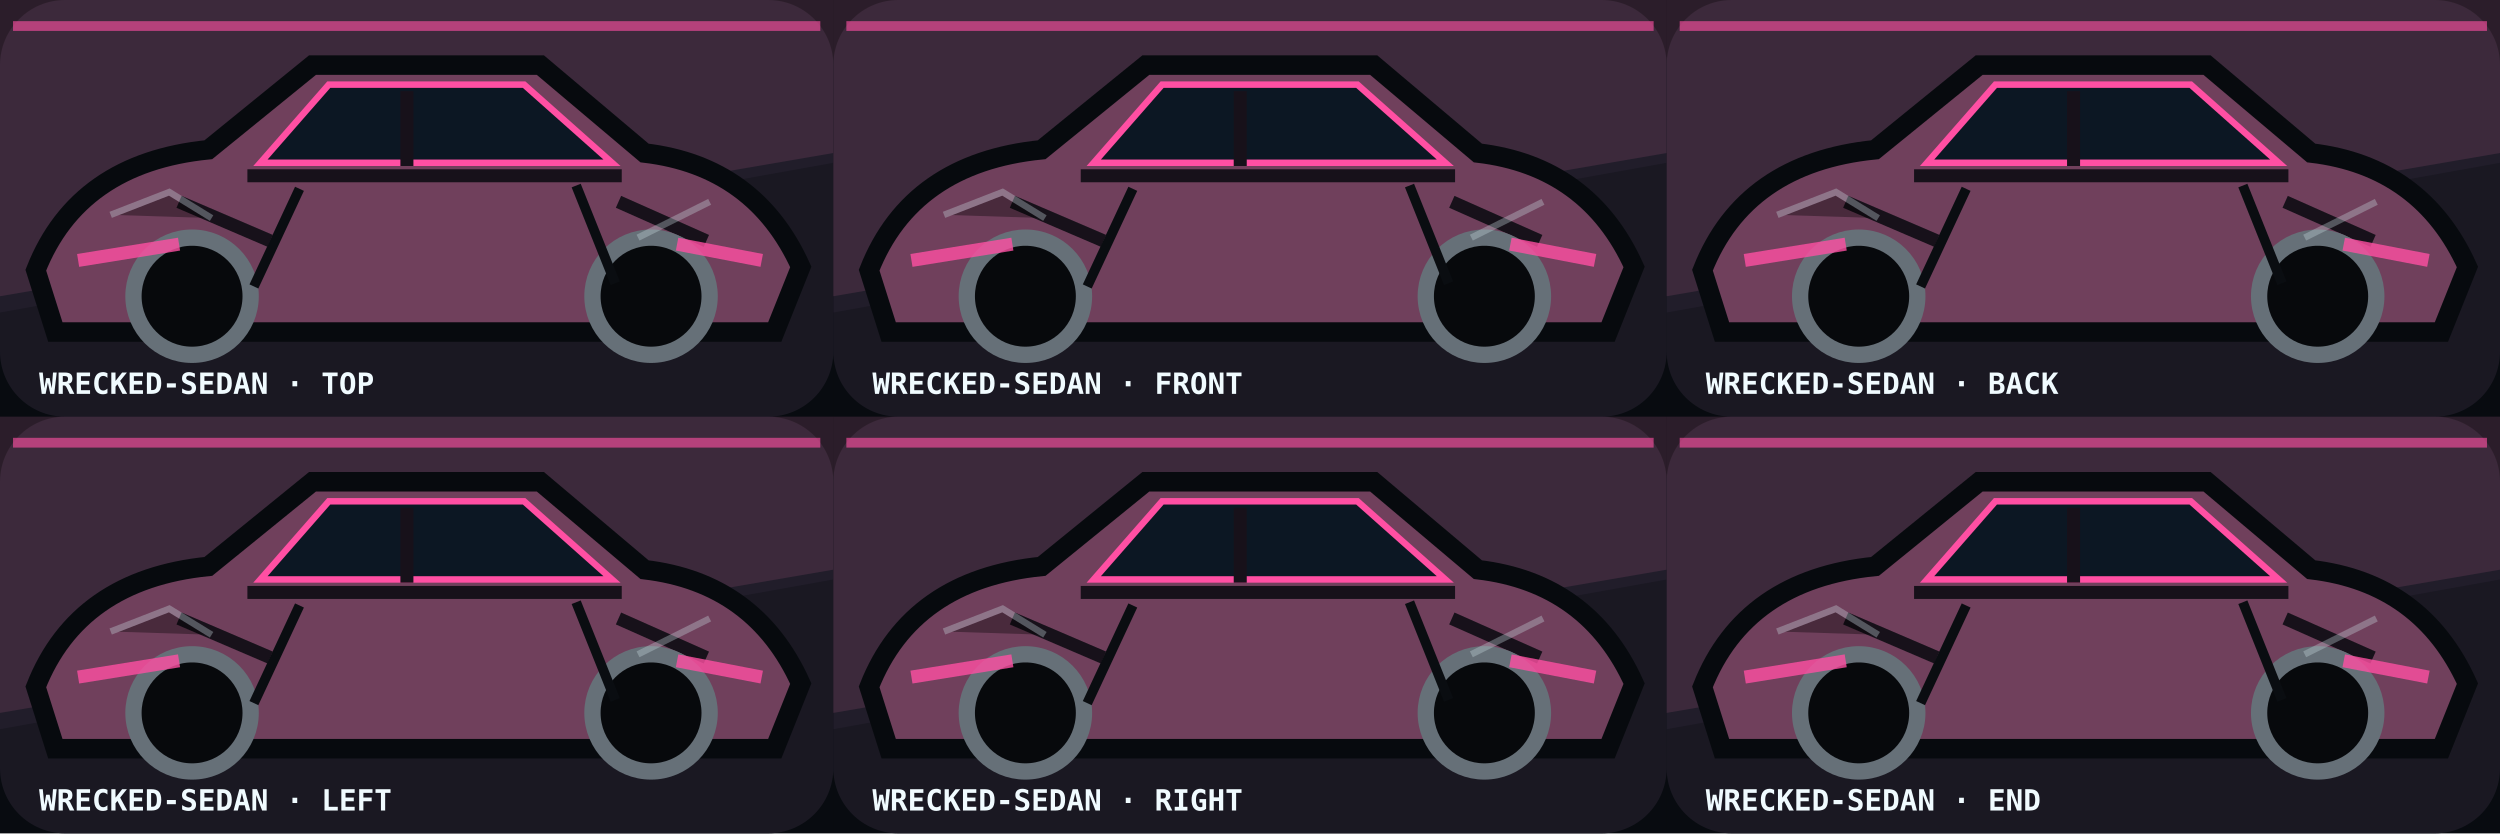
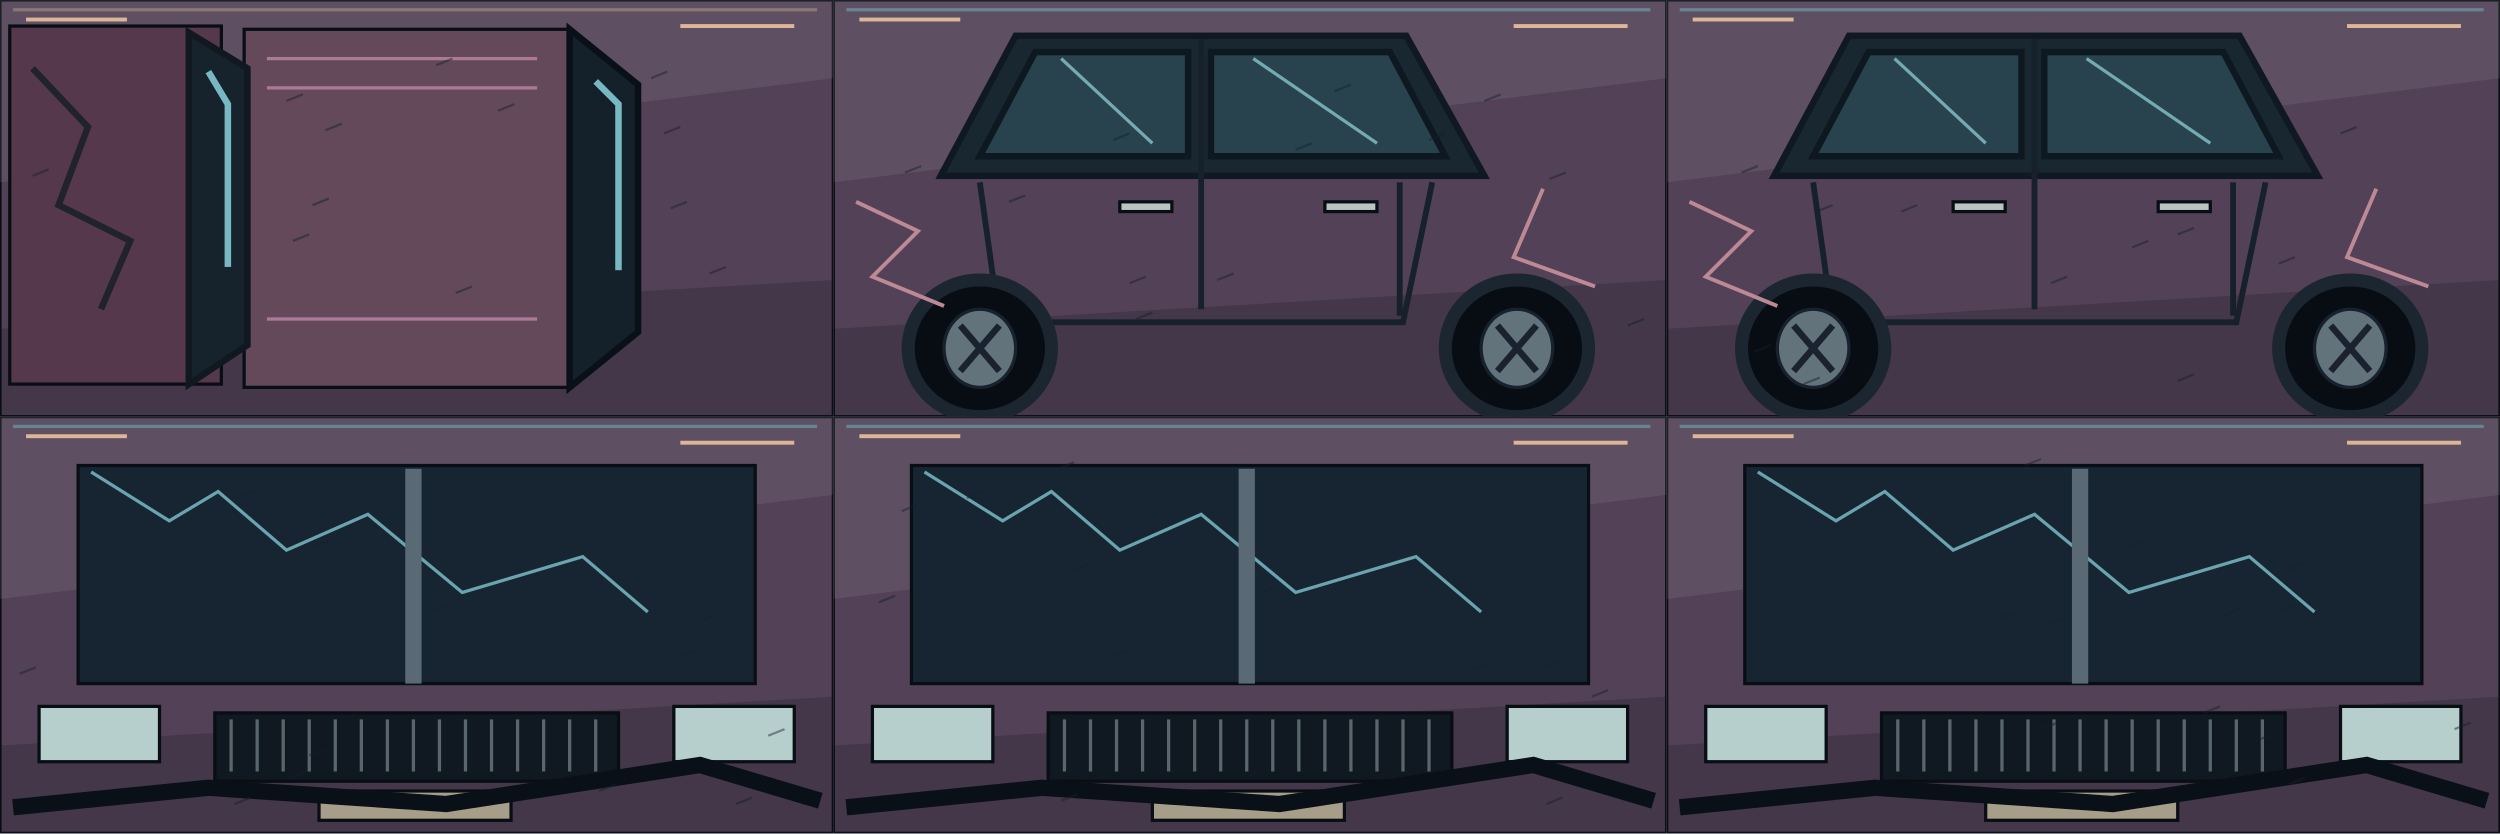
<svg xmlns="http://www.w3.org/2000/svg" width="768" height="256" viewBox="0 0 768 256">
-   <rect width="768" height="256" fill="#080b10" />
-   <g transform="translate(0 0)">
-     <rect width="256" height="128" rx="20" fill="#211d2a" />
-     <path d="M0 0H256V47L0 91Z" fill="#70405c" opacity=".34" />
-     <path d="M0 96L256 50V128H0Z" fill="#070a0e" opacity=".28" />
-     <path d="M4 8L252 8" stroke="#ff4fa3" stroke-width="3" opacity=".62" />
-     <path d="M11 83Q24 50 64 46L96 20H166L198 47Q232 51 246 82L238 102H17Z" fill="#70405c" stroke="#070a0e" stroke-width="6" />
-     <path d="M101 26h60l27 24H80Z" fill="#0c1723" stroke="#ff4fa3" stroke-width="2" />
-     <path d="M125 28v23M76 54h115M55 62l28 12m107-12l27 12" stroke="#17111a" stroke-width="4" />
-     <circle cx="59" cy="91" r="18" fill="#07090c" stroke="#667078" stroke-width="5" />
-     <circle cx="200" cy="91" r="18" fill="#07090c" stroke="#667078" stroke-width="5" />
-     <path d="M24 80l31-5m153 0l26 5" stroke="#ff4fa3" stroke-width="4" opacity=".8" />
-     <path d="M92 58l-14 30m99-31l12 30" stroke="#0a0d11" stroke-width="3" />
-     <path d="M34 66l18-7 13 8M218 62l-22 11" stroke="#c7d8de" stroke-width="2" opacity=".35" />
-     <text x="12" y="121" fill="#f0fbff" font-family="monospace" font-size="9" font-weight="700">WRECKED-SEDAN · TOP</text>
-   </g>
-   <g transform="translate(256 0)">
-     <rect width="256" height="128" rx="20" fill="#211d2a" />
-     <path d="M0 0H256V47L0 91Z" fill="#70405c" opacity=".34" />
-     <path d="M0 96L256 50V128H0Z" fill="#070a0e" opacity=".28" />
-     <path d="M4 8L252 8" stroke="#ff4fa3" stroke-width="3" opacity=".62" />
-     <path d="M11 83Q24 50 64 46L96 20H166L198 47Q232 51 246 82L238 102H17Z" fill="#70405c" stroke="#070a0e" stroke-width="6" />
-     <path d="M101 26h60l27 24H80Z" fill="#0c1723" stroke="#ff4fa3" stroke-width="2" />
-     <path d="M125 28v23M76 54h115M55 62l28 12m107-12l27 12" stroke="#17111a" stroke-width="4" />
-     <circle cx="59" cy="91" r="18" fill="#07090c" stroke="#667078" stroke-width="5" />
-     <circle cx="200" cy="91" r="18" fill="#07090c" stroke="#667078" stroke-width="5" />
-     <path d="M24 80l31-5m153 0l26 5" stroke="#ff4fa3" stroke-width="4" opacity=".8" />
-     <path d="M92 58l-14 30m99-31l12 30" stroke="#0a0d11" stroke-width="3" />
-     <path d="M34 66l18-7 13 8M218 62l-22 11" stroke="#c7d8de" stroke-width="2" opacity=".35" />
-     <text x="12" y="121" fill="#f0fbff" font-family="monospace" font-size="9" font-weight="700">WRECKED-SEDAN · FRONT</text>
-   </g>
-   <g transform="translate(512 0)">
-     <rect width="256" height="128" rx="20" fill="#211d2a" />
-     <path d="M0 0H256V47L0 91Z" fill="#70405c" opacity=".34" />
-     <path d="M0 96L256 50V128H0Z" fill="#070a0e" opacity=".28" />
-     <path d="M4 8L252 8" stroke="#ff4fa3" stroke-width="3" opacity=".62" />
-     <path d="M11 83Q24 50 64 46L96 20H166L198 47Q232 51 246 82L238 102H17Z" fill="#70405c" stroke="#070a0e" stroke-width="6" />
-     <path d="M101 26h60l27 24H80Z" fill="#0c1723" stroke="#ff4fa3" stroke-width="2" />
-     <path d="M125 28v23M76 54h115M55 62l28 12m107-12l27 12" stroke="#17111a" stroke-width="4" />
-     <circle cx="59" cy="91" r="18" fill="#07090c" stroke="#667078" stroke-width="5" />
-     <circle cx="200" cy="91" r="18" fill="#07090c" stroke="#667078" stroke-width="5" />
-     <path d="M24 80l31-5m153 0l26 5" stroke="#ff4fa3" stroke-width="4" opacity=".8" />
-     <path d="M92 58l-14 30m99-31l12 30" stroke="#0a0d11" stroke-width="3" />
-     <path d="M34 66l18-7 13 8M218 62l-22 11" stroke="#c7d8de" stroke-width="2" opacity=".35" />
-     <text x="12" y="121" fill="#f0fbff" font-family="monospace" font-size="9" font-weight="700">WRECKED-SEDAN · BACK</text>
-   </g>
-   <g transform="translate(0 128)">
-     <rect width="256" height="128" rx="20" fill="#211d2a" />
-     <path d="M0 0H256V47L0 91Z" fill="#70405c" opacity=".34" />
-     <path d="M0 96L256 50V128H0Z" fill="#070a0e" opacity=".28" />
-     <path d="M4 8L252 8" stroke="#ff4fa3" stroke-width="3" opacity=".62" />
-     <path d="M11 83Q24 50 64 46L96 20H166L198 47Q232 51 246 82L238 102H17Z" fill="#70405c" stroke="#070a0e" stroke-width="6" />
-     <path d="M101 26h60l27 24H80Z" fill="#0c1723" stroke="#ff4fa3" stroke-width="2" />
-     <path d="M125 28v23M76 54h115M55 62l28 12m107-12l27 12" stroke="#17111a" stroke-width="4" />
-     <circle cx="59" cy="91" r="18" fill="#07090c" stroke="#667078" stroke-width="5" />
-     <circle cx="200" cy="91" r="18" fill="#07090c" stroke="#667078" stroke-width="5" />
-     <path d="M24 80l31-5m153 0l26 5" stroke="#ff4fa3" stroke-width="4" opacity=".8" />
-     <path d="M92 58l-14 30m99-31l12 30" stroke="#0a0d11" stroke-width="3" />
-     <path d="M34 66l18-7 13 8M218 62l-22 11" stroke="#c7d8de" stroke-width="2" opacity=".35" />
-     <text x="12" y="121" fill="#f0fbff" font-family="monospace" font-size="9" font-weight="700">WRECKED-SEDAN · LEFT</text>
-   </g>
-   <g transform="translate(256 128)">
-     <rect width="256" height="128" rx="20" fill="#211d2a" />
-     <path d="M0 0H256V47L0 91Z" fill="#70405c" opacity=".34" />
-     <path d="M0 96L256 50V128H0Z" fill="#070a0e" opacity=".28" />
-     <path d="M4 8L252 8" stroke="#ff4fa3" stroke-width="3" opacity=".62" />
-     <path d="M11 83Q24 50 64 46L96 20H166L198 47Q232 51 246 82L238 102H17Z" fill="#70405c" stroke="#070a0e" stroke-width="6" />
-     <path d="M101 26h60l27 24H80Z" fill="#0c1723" stroke="#ff4fa3" stroke-width="2" />
-     <path d="M125 28v23M76 54h115M55 62l28 12m107-12l27 12" stroke="#17111a" stroke-width="4" />
-     <circle cx="59" cy="91" r="18" fill="#07090c" stroke="#667078" stroke-width="5" />
-     <circle cx="200" cy="91" r="18" fill="#07090c" stroke="#667078" stroke-width="5" />
-     <path d="M24 80l31-5m153 0l26 5" stroke="#ff4fa3" stroke-width="4" opacity=".8" />
-     <path d="M92 58l-14 30m99-31l12 30" stroke="#0a0d11" stroke-width="3" />
-     <path d="M34 66l18-7 13 8M218 62l-22 11" stroke="#c7d8de" stroke-width="2" opacity=".35" />
-     <text x="12" y="121" fill="#f0fbff" font-family="monospace" font-size="9" font-weight="700">WRECKED-SEDAN · RIGHT</text>
-   </g>
-   <g transform="translate(512 128)">
-     <rect width="256" height="128" rx="20" fill="#211d2a" />
-     <path d="M0 0H256V47L0 91Z" fill="#70405c" opacity=".34" />
-     <path d="M0 96L256 50V128H0Z" fill="#070a0e" opacity=".28" />
-     <path d="M4 8L252 8" stroke="#ff4fa3" stroke-width="3" opacity=".62" />
-     <path d="M11 83Q24 50 64 46L96 20H166L198 47Q232 51 246 82L238 102H17Z" fill="#70405c" stroke="#070a0e" stroke-width="6" />
-     <path d="M101 26h60l27 24H80Z" fill="#0c1723" stroke="#ff4fa3" stroke-width="2" />
-     <path d="M125 28v23M76 54h115M55 62l28 12m107-12l27 12" stroke="#17111a" stroke-width="4" />
-     <circle cx="59" cy="91" r="18" fill="#07090c" stroke="#667078" stroke-width="5" />
-     <circle cx="200" cy="91" r="18" fill="#07090c" stroke="#667078" stroke-width="5" />
-     <path d="M24 80l31-5m153 0l26 5" stroke="#ff4fa3" stroke-width="4" opacity=".8" />
-     <path d="M92 58l-14 30m99-31l12 30" stroke="#0a0d11" stroke-width="3" />
-     <path d="M34 66l18-7 13 8M218 62l-22 11" stroke="#c7d8de" stroke-width="2" opacity=".35" />
-     <text x="12" y="121" fill="#f0fbff" font-family="monospace" font-size="9" font-weight="700">WRECKED-SEDAN · END</text>
+   <defs>
+     <clipPath id="cell">
+       <rect width="256" height="128" />
+     </clipPath>
+   </defs>
+   <g transform="translate(0 0)" clip-path="url(#cell)">
+     <rect x="0" y="0" width="256" height="128" fill="#534257" stroke="#090e15" />
+     <path d="M0 0H256V24L0 56Z" fill="#b1b8b4" stroke="none" stroke-width="1" opacity=".12" />
+     <path d="M0 101L256 86V128H0Z" fill="#080f19" stroke="none" stroke-width="1" opacity=".22" />
+     <rect x="3" y="8" width="65" height="110" fill="#56384c" stroke="#090e15" />
+     <rect x="75" y="9" width="100" height="110" fill="#634959" stroke="#090e15" />
+     <path d="M58 10l18 11v85l-18 12Z" fill="#17232c" stroke="#111820" stroke-width="2" />
+     <path d="M175 9l21 17v76l-21 17Z" fill="#14212b" stroke="#0a1018" stroke-width="2" />
+     <path d="M64 22l6 10v50m113-57l7 7v51" fill="none" stroke="#77b8c3" stroke-width="2" />
+     <path d="M82 18h83m-83 9h83m-83 71h83" fill="none" stroke="#ad7999" stroke-width="1" />
+     <path d="M10 21l17 18 -9 24 22 11 -9 21" fill="none" stroke="#20222e" stroke-width="2" />
+     <path d="M8 6h31m170 2h35" fill="none" stroke="#dcb696" stroke-width="1.2" />
+     <path d="M218 84l5 -2" fill="none" stroke="#131e2b" stroke-width="0.7" opacity=".45" />
+     <path d="M10 54l5 -2" fill="none" stroke="#131e2b" stroke-width="0.7" opacity=".45" />
+     <path d="M90 74l5 -2" fill="none" stroke="#131e2b" stroke-width="0.7" opacity=".45" />
+     <path d="M88 31l5 -2" fill="none" stroke="#131e2b" stroke-width="0.7" opacity=".45" />
+     <path d="M134 20l5 -2" fill="none" stroke="#131e2b" stroke-width="0.7" opacity=".45" />
+     <path d="M96 63l5 -2" fill="none" stroke="#131e2b" stroke-width="0.7" opacity=".45" />
+     <path d="M100 40l5 -2" fill="none" stroke="#131e2b" stroke-width="0.7" opacity=".45" />
+     <path d="M200 24l5 -2" fill="none" stroke="#131e2b" stroke-width="0.7" opacity=".45" />
+     <path d="M153 34l5 -2" fill="none" stroke="#131e2b" stroke-width="0.7" opacity=".45" />
+     <path d="M140 90l5 -2" fill="none" stroke="#131e2b" stroke-width="0.7" opacity=".45" />
+     <path d="M206 64l5 -2" fill="none" stroke="#131e2b" stroke-width="0.7" opacity=".45" />
+     <path d="M204 41l5 -2" fill="none" stroke="#131e2b" stroke-width="0.7" opacity=".45" />
+     <path d="M4 3H251" fill="none" stroke="#c2a58d" stroke-width="1" opacity=".45" />
+   </g>
+   <g transform="translate(256 0)" clip-path="url(#cell)">
+     <rect x="0" y="0" width="256" height="128" fill="#534257" stroke="#090e15" />
+     <path d="M0 0H256V24L0 56Z" fill="#b1b8b4" stroke="none" stroke-width="1" opacity=".12" />
+     <path d="M0 101L256 86V128H0Z" fill="#080f19" stroke="none" stroke-width="1" opacity=".22" />
+     <path d="M56 11h120l24 43H33Z" fill="#192731" stroke="#101824" stroke-width="2" />
+     <path d="M62 16h47v32H45Zm54 0h55l17 32h-72Z" fill="#28434e" stroke="#0e1821" stroke-width="2" />
+     <path d="M70 18l28 26m31-26l38 26" fill="none" stroke="#74aab2" stroke-width="1" />
+     <path d="M113 12v83M45 56l6 43h124l9-43M174 56v41" fill="none" stroke="#17212c" stroke-width="1.8" />
+     <rect x="88" y="62" width="16" height="3" fill="#bac4c3" stroke="#090e15" />
+     <rect x="151" y="62" width="16" height="3" fill="#bac4c3" stroke="#090e15" />
+     <ellipse cx="45" cy="107" rx="22" ry="21" fill="#080d14" stroke="#1b2630" stroke-width="4" />
+     <ellipse cx="45" cy="107" rx="11" ry="12" fill="#63737b" stroke="#17222e" />
+     <path d="M39 100l12 14m-12 0l12-14" stroke="#19222e" stroke-width="2" />
+     <ellipse cx="210" cy="107" rx="22" ry="21" fill="#080d14" stroke="#1b2630" stroke-width="4" />
+     <ellipse cx="210" cy="107" rx="11" ry="12" fill="#63737b" stroke="#17222e" />
+     <path d="M204 100l12 14m-12 0l12-14" stroke="#19222e" stroke-width="2" />
+     <path d="M7 62l19 9 -14 14 22 9m184-36l-9 21 25 9" fill="none" stroke="#bc8994" stroke-width="1.2" />
+     <path d="M8 6h31m170 2h35" fill="none" stroke="#dcb696" stroke-width="1.2" />
+     <path d="M154 28l5 -2" fill="none" stroke="#131e2b" stroke-width="0.7" opacity=".45" />
+     <path d="M200 31l5 -2" fill="none" stroke="#131e2b" stroke-width="0.7" opacity=".45" />
+     <path d="M93 98l5 -2" fill="none" stroke="#131e2b" stroke-width="0.7" opacity=".45" />
+     <path d="M91 87l5 -2" fill="none" stroke="#131e2b" stroke-width="0.7" opacity=".45" />
+     <path d="M244 100l5 -2" fill="none" stroke="#131e2b" stroke-width="0.7" opacity=".45" />
+     <path d="M220 55l5 -2" fill="none" stroke="#131e2b" stroke-width="0.7" opacity=".45" />
+     <path d="M183 43l5 -2" fill="none" stroke="#131e2b" stroke-width="0.7" opacity=".45" />
+     <path d="M118 86l5 -2" fill="none" stroke="#131e2b" stroke-width="0.7" opacity=".45" />
+     <path d="M54 62l5 -2" fill="none" stroke="#131e2b" stroke-width="0.7" opacity=".45" />
+     <path d="M86 43l5 -2" fill="none" stroke="#131e2b" stroke-width="0.7" opacity=".45" />
+     <path d="M22 53l5 -2" fill="none" stroke="#131e2b" stroke-width="0.7" opacity=".45" />
+     <path d="M142 46l5 -2" fill="none" stroke="#131e2b" stroke-width="0.7" opacity=".45" />
+     <path d="M4 3H251" fill="none" stroke="#6fc4d0" stroke-width="1" opacity=".45" />
+   </g>
+   <g transform="translate(512 0)" clip-path="url(#cell)">
+     <rect x="0" y="0" width="256" height="128" fill="#534257" stroke="#090e15" />
+     <path d="M0 0H256V24L0 56Z" fill="#b1b8b4" stroke="none" stroke-width="1" opacity=".12" />
+     <path d="M0 101L256 86V128H0Z" fill="#080f19" stroke="none" stroke-width="1" opacity=".22" />
+     <path d="M56 11h120l24 43H33Z" fill="#192731" stroke="#101824" stroke-width="2" />
+     <path d="M62 16h47v32H45Zm54 0h55l17 32h-72Z" fill="#28434e" stroke="#0e1821" stroke-width="2" />
+     <path d="M70 18l28 26m31-26l38 26" fill="none" stroke="#74aab2" stroke-width="1" />
+     <path d="M113 12v83M45 56l6 43h124l9-43M174 56v41" fill="none" stroke="#17212c" stroke-width="1.8" />
+     <rect x="88" y="62" width="16" height="3" fill="#bac4c3" stroke="#090e15" />
+     <rect x="151" y="62" width="16" height="3" fill="#bac4c3" stroke="#090e15" />
+     <ellipse cx="45" cy="107" rx="22" ry="21" fill="#080d14" stroke="#1b2630" stroke-width="4" />
+     <ellipse cx="45" cy="107" rx="11" ry="12" fill="#63737b" stroke="#17222e" />
+     <path d="M39 100l12 14m-12 0l12-14" stroke="#19222e" stroke-width="2" />
+     <ellipse cx="210" cy="107" rx="22" ry="21" fill="#080d14" stroke="#1b2630" stroke-width="4" />
+     <ellipse cx="210" cy="107" rx="11" ry="12" fill="#63737b" stroke="#17222e" />
+     <path d="M204 100l12 14m-12 0l12-14" stroke="#19222e" stroke-width="2" />
+     <path d="M7 62l19 9 -14 14 22 9m184-36l-9 21 25 9" fill="none" stroke="#bc8994" stroke-width="1.2" />
+     <path d="M8 6h31m170 2h35" fill="none" stroke="#dcb696" stroke-width="1.2" />
+     <path d="M143 76l5 -2" fill="none" stroke="#131e2b" stroke-width="0.7" opacity=".45" />
+     <path d="M118 87l5 -2" fill="none" stroke="#131e2b" stroke-width="0.7" opacity=".45" />
+     <path d="M207 41l5 -2" fill="none" stroke="#131e2b" stroke-width="0.7" opacity=".45" />
+     <path d="M188 81l5 -2" fill="none" stroke="#131e2b" stroke-width="0.7" opacity=".45" />
+     <path d="M157 117l5 -2" fill="none" stroke="#131e2b" stroke-width="0.7" opacity=".45" />
+     <path d="M46 65l5 -2" fill="none" stroke="#131e2b" stroke-width="0.7" opacity=".45" />
+     <path d="M23 53l5 -2" fill="none" stroke="#131e2b" stroke-width="0.7" opacity=".45" />
+     <path d="M110 54l5 -2" fill="none" stroke="#131e2b" stroke-width="0.7" opacity=".45" />
+     <path d="M27 108l5 -2" fill="none" stroke="#131e2b" stroke-width="0.7" opacity=".45" />
+     <path d="M157 72l5 -2" fill="none" stroke="#131e2b" stroke-width="0.7" opacity=".45" />
+     <path d="M42 118l5 -2" fill="none" stroke="#131e2b" stroke-width="0.7" opacity=".45" />
+     <path d="M72 65l5 -2" fill="none" stroke="#131e2b" stroke-width="0.7" opacity=".45" />
+     <path d="M4 3H251" fill="none" stroke="#6fc4d0" stroke-width="1" opacity=".45" />
+   </g>
+   <g transform="translate(0 128)" clip-path="url(#cell)">
+     <rect x="0" y="0" width="256" height="128" fill="#534257" stroke="#090e15" />
+     <path d="M0 0H256V24L0 56Z" fill="#b1b8b4" stroke="none" stroke-width="1" opacity=".12" />
+     <path d="M0 101L256 86V128H0Z" fill="#080f19" stroke="none" stroke-width="1" opacity=".22" />
+     <rect x="24" y="15" width="208" height="67" fill="#172532" stroke="#090e15" />
+     <path d="M28 17l24 15 15-9 21 18 25-11 29 24 37-11 20 17" fill="none" stroke="#69a4af" stroke-width="1" />
+     <path d="M127 16v66" fill="none" stroke="#596a74" stroke-width="5" />
+     <rect x="12" y="89" width="37" height="17" fill="#b7cfcc" stroke="#090e15" />
+     <rect x="207" y="89" width="37" height="17" fill="#b7cfcc" stroke="#090e15" />
+     <rect x="66" y="91" width="124" height="21" fill="#101821" stroke="#090e15" />
+     <path d="M71 93v16" fill="none" stroke="#59666b" stroke-width="1" />
+     <path d="M79 93v16" fill="none" stroke="#59666b" stroke-width="1" />
+     <path d="M87 93v16" fill="none" stroke="#59666b" stroke-width="1" />
+     <path d="M95 93v16" fill="none" stroke="#59666b" stroke-width="1" />
+     <path d="M103 93v16" fill="none" stroke="#59666b" stroke-width="1" />
+     <path d="M111 93v16" fill="none" stroke="#59666b" stroke-width="1" />
+     <path d="M119 93v16" fill="none" stroke="#59666b" stroke-width="1" />
+     <path d="M127 93v16" fill="none" stroke="#59666b" stroke-width="1" />
+     <path d="M135 93v16" fill="none" stroke="#59666b" stroke-width="1" />
+     <path d="M143 93v16" fill="none" stroke="#59666b" stroke-width="1" />
+     <path d="M151 93v16" fill="none" stroke="#59666b" stroke-width="1" />
+     <path d="M159 93v16" fill="none" stroke="#59666b" stroke-width="1" />
+     <path d="M167 93v16" fill="none" stroke="#59666b" stroke-width="1" />
+     <path d="M175 93v16" fill="none" stroke="#59666b" stroke-width="1" />
+     <path d="M183 93v16" fill="none" stroke="#59666b" stroke-width="1" />
+     <rect x="98" y="115" width="59" height="9" fill="#a69e88" stroke="#090e15" />
+     <path d="M4 120l60 -6 73 5 78-12 37 11" fill="none" stroke="#0a1018" stroke-width="5" />
+     <path d="M8 6h31m170 2h35" fill="none" stroke="#dcb696" stroke-width="1.2" />
+     <path d="M6 79l5 -2" fill="none" stroke="#131e2b" stroke-width="0.7" opacity=".45" />
+     <path d="M73 25l5 -2" fill="none" stroke="#131e2b" stroke-width="0.7" opacity=".45" />
+     <path d="M89 111l5 -2" fill="none" stroke="#131e2b" stroke-width="0.7" opacity=".45" />
+     <path d="M133 60l5 -2" fill="none" stroke="#131e2b" stroke-width="0.7" opacity=".45" />
+     <path d="M208 74l5 -2" fill="none" stroke="#131e2b" stroke-width="0.7" opacity=".45" />
+     <path d="M72 119l5 -2" fill="none" stroke="#131e2b" stroke-width="0.7" opacity=".45" />
+     <path d="M95 104l5 -2" fill="none" stroke="#131e2b" stroke-width="0.7" opacity=".45" />
+     <path d="M184 115l5 -2" fill="none" stroke="#131e2b" stroke-width="0.7" opacity=".45" />
+     <path d="M215 63l5 -2" fill="none" stroke="#131e2b" stroke-width="0.7" opacity=".45" />
+     <path d="M236 98l5 -2" fill="none" stroke="#131e2b" stroke-width="0.7" opacity=".45" />
+     <path d="M97 40l5 -2" fill="none" stroke="#131e2b" stroke-width="0.7" opacity=".45" />
+     <path d="M226 119l5 -2" fill="none" stroke="#131e2b" stroke-width="0.7" opacity=".45" />
+     <path d="M4 3H251" fill="none" stroke="#6fc4d0" stroke-width="1" opacity=".45" />
+   </g>
+   <g transform="translate(256 128)" clip-path="url(#cell)">
+     <rect x="0" y="0" width="256" height="128" fill="#534257" stroke="#090e15" />
+     <path d="M0 0H256V24L0 56Z" fill="#b1b8b4" stroke="none" stroke-width="1" opacity=".12" />
+     <path d="M0 101L256 86V128H0Z" fill="#080f19" stroke="none" stroke-width="1" opacity=".22" />
+     <rect x="24" y="15" width="208" height="67" fill="#172532" stroke="#090e15" />
+     <path d="M28 17l24 15 15-9 21 18 25-11 29 24 37-11 20 17" fill="none" stroke="#69a4af" stroke-width="1" />
+     <path d="M127 16v66" fill="none" stroke="#596a74" stroke-width="5" />
+     <rect x="12" y="89" width="37" height="17" fill="#b7cfcc" stroke="#090e15" />
+     <rect x="207" y="89" width="37" height="17" fill="#b7cfcc" stroke="#090e15" />
+     <rect x="66" y="91" width="124" height="21" fill="#101821" stroke="#090e15" />
+     <path d="M71 93v16" fill="none" stroke="#59666b" stroke-width="1" />
+     <path d="M79 93v16" fill="none" stroke="#59666b" stroke-width="1" />
+     <path d="M87 93v16" fill="none" stroke="#59666b" stroke-width="1" />
+     <path d="M95 93v16" fill="none" stroke="#59666b" stroke-width="1" />
+     <path d="M103 93v16" fill="none" stroke="#59666b" stroke-width="1" />
+     <path d="M111 93v16" fill="none" stroke="#59666b" stroke-width="1" />
+     <path d="M119 93v16" fill="none" stroke="#59666b" stroke-width="1" />
+     <path d="M127 93v16" fill="none" stroke="#59666b" stroke-width="1" />
+     <path d="M135 93v16" fill="none" stroke="#59666b" stroke-width="1" />
+     <path d="M143 93v16" fill="none" stroke="#59666b" stroke-width="1" />
+     <path d="M151 93v16" fill="none" stroke="#59666b" stroke-width="1" />
+     <path d="M159 93v16" fill="none" stroke="#59666b" stroke-width="1" />
+     <path d="M167 93v16" fill="none" stroke="#59666b" stroke-width="1" />
+     <path d="M175 93v16" fill="none" stroke="#59666b" stroke-width="1" />
+     <path d="M183 93v16" fill="none" stroke="#59666b" stroke-width="1" />
+     <rect x="98" y="115" width="59" height="9" fill="#a69e88" stroke="#090e15" />
+     <path d="M4 120l60 -6 73 5 78-12 37 11" fill="none" stroke="#0a1018" stroke-width="5" />
+     <path d="M8 6h31m170 2h35" fill="none" stroke="#dcb696" stroke-width="1.2" />
+     <path d="M21 29l5 -2" fill="none" stroke="#131e2b" stroke-width="0.7" opacity=".45" />
+     <path d="M85 74l5 -2" fill="none" stroke="#131e2b" stroke-width="0.7" opacity=".45" />
+     <path d="M196 78l5 -2" fill="none" stroke="#131e2b" stroke-width="0.7" opacity=".45" />
+     <path d="M14 57l5 -2" fill="none" stroke="#131e2b" stroke-width="0.7" opacity=".45" />
+     <path d="M70 118l5 -2" fill="none" stroke="#131e2b" stroke-width="0.7" opacity=".45" />
+     <path d="M74 47l5 -2" fill="none" stroke="#131e2b" stroke-width="0.7" opacity=".45" />
+     <path d="M219 119l5 -2" fill="none" stroke="#131e2b" stroke-width="0.7" opacity=".45" />
+     <path d="M69 16l5 -2" fill="none" stroke="#131e2b" stroke-width="0.7" opacity=".45" />
+     <path d="M233 86l5 -2" fill="none" stroke="#131e2b" stroke-width="0.7" opacity=".45" />
+     <path d="M131 54l5 -2" fill="none" stroke="#131e2b" stroke-width="0.7" opacity=".45" />
+     <path d="M219 77l5 -2" fill="none" stroke="#131e2b" stroke-width="0.7" opacity=".45" />
+     <path d="M41 25l5 -2" fill="none" stroke="#131e2b" stroke-width="0.7" opacity=".45" />
+     <path d="M4 3H251" fill="none" stroke="#6fc4d0" stroke-width="1" opacity=".45" />
+   </g>
+   <g transform="translate(512 128)" clip-path="url(#cell)">
+     <rect x="0" y="0" width="256" height="128" fill="#534257" stroke="#090e15" />
+     <path d="M0 0H256V24L0 56Z" fill="#b1b8b4" stroke="none" stroke-width="1" opacity=".12" />
+     <path d="M0 101L256 86V128H0Z" fill="#080f19" stroke="none" stroke-width="1" opacity=".22" />
+     <rect x="24" y="15" width="208" height="67" fill="#172532" stroke="#090e15" />
+     <path d="M28 17l24 15 15-9 21 18 25-11 29 24 37-11 20 17" fill="none" stroke="#69a4af" stroke-width="1" />
+     <path d="M127 16v66" fill="none" stroke="#596a74" stroke-width="5" />
+     <rect x="12" y="89" width="37" height="17" fill="#b7cfcc" stroke="#090e15" />
+     <rect x="207" y="89" width="37" height="17" fill="#b7cfcc" stroke="#090e15" />
+     <rect x="66" y="91" width="124" height="21" fill="#101821" stroke="#090e15" />
+     <path d="M71 93v16" fill="none" stroke="#59666b" stroke-width="1" />
+     <path d="M79 93v16" fill="none" stroke="#59666b" stroke-width="1" />
+     <path d="M87 93v16" fill="none" stroke="#59666b" stroke-width="1" />
+     <path d="M95 93v16" fill="none" stroke="#59666b" stroke-width="1" />
+     <path d="M103 93v16" fill="none" stroke="#59666b" stroke-width="1" />
+     <path d="M111 93v16" fill="none" stroke="#59666b" stroke-width="1" />
+     <path d="M119 93v16" fill="none" stroke="#59666b" stroke-width="1" />
+     <path d="M127 93v16" fill="none" stroke="#59666b" stroke-width="1" />
+     <path d="M135 93v16" fill="none" stroke="#59666b" stroke-width="1" />
+     <path d="M143 93v16" fill="none" stroke="#59666b" stroke-width="1" />
+     <path d="M151 93v16" fill="none" stroke="#59666b" stroke-width="1" />
+     <path d="M159 93v16" fill="none" stroke="#59666b" stroke-width="1" />
+     <path d="M167 93v16" fill="none" stroke="#59666b" stroke-width="1" />
+     <path d="M175 93v16" fill="none" stroke="#59666b" stroke-width="1" />
+     <path d="M183 93v16" fill="none" stroke="#59666b" stroke-width="1" />
+     <rect x="98" y="115" width="59" height="9" fill="#a69e88" stroke="#090e15" />
+     <path d="M4 120l60 -6 73 5 78-12 37 11" fill="none" stroke="#0a1018" stroke-width="5" />
+     <path d="M8 6h31m170 2h35" fill="none" stroke="#dcb696" stroke-width="1.2" />
+     <path d="M191 113l5 -2" fill="none" stroke="#131e2b" stroke-width="0.7" opacity=".45" />
+     <path d="M165 91l5 -2" fill="none" stroke="#131e2b" stroke-width="0.7" opacity=".45" />
+     <path d="M117 64l5 -2" fill="none" stroke="#131e2b" stroke-width="0.7" opacity=".45" />
+     <path d="M242 96l5 -2" fill="none" stroke="#131e2b" stroke-width="0.7" opacity=".45" />
+     <path d="M180 100l5 -2" fill="none" stroke="#131e2b" stroke-width="0.7" opacity=".45" />
+     <path d="M102 62l5 -2" fill="none" stroke="#131e2b" stroke-width="0.7" opacity=".45" />
+     <path d="M191 47l5 -2" fill="none" stroke="#131e2b" stroke-width="0.7" opacity=".45" />
+     <path d="M142 40l5 -2" fill="none" stroke="#131e2b" stroke-width="0.7" opacity=".45" />
+     <path d="M171 61l5 -2" fill="none" stroke="#131e2b" stroke-width="0.7" opacity=".45" />
+     <path d="M115 96l5 -2" fill="none" stroke="#131e2b" stroke-width="0.7" opacity=".45" />
+     <path d="M110 15l5 -2" fill="none" stroke="#131e2b" stroke-width="0.7" opacity=".45" />
+     <path d="M187 60l5 -2" fill="none" stroke="#131e2b" stroke-width="0.7" opacity=".45" />
+     <path d="M4 3H251" fill="none" stroke="#6fc4d0" stroke-width="1" opacity=".45" />
  </g>
</svg>
